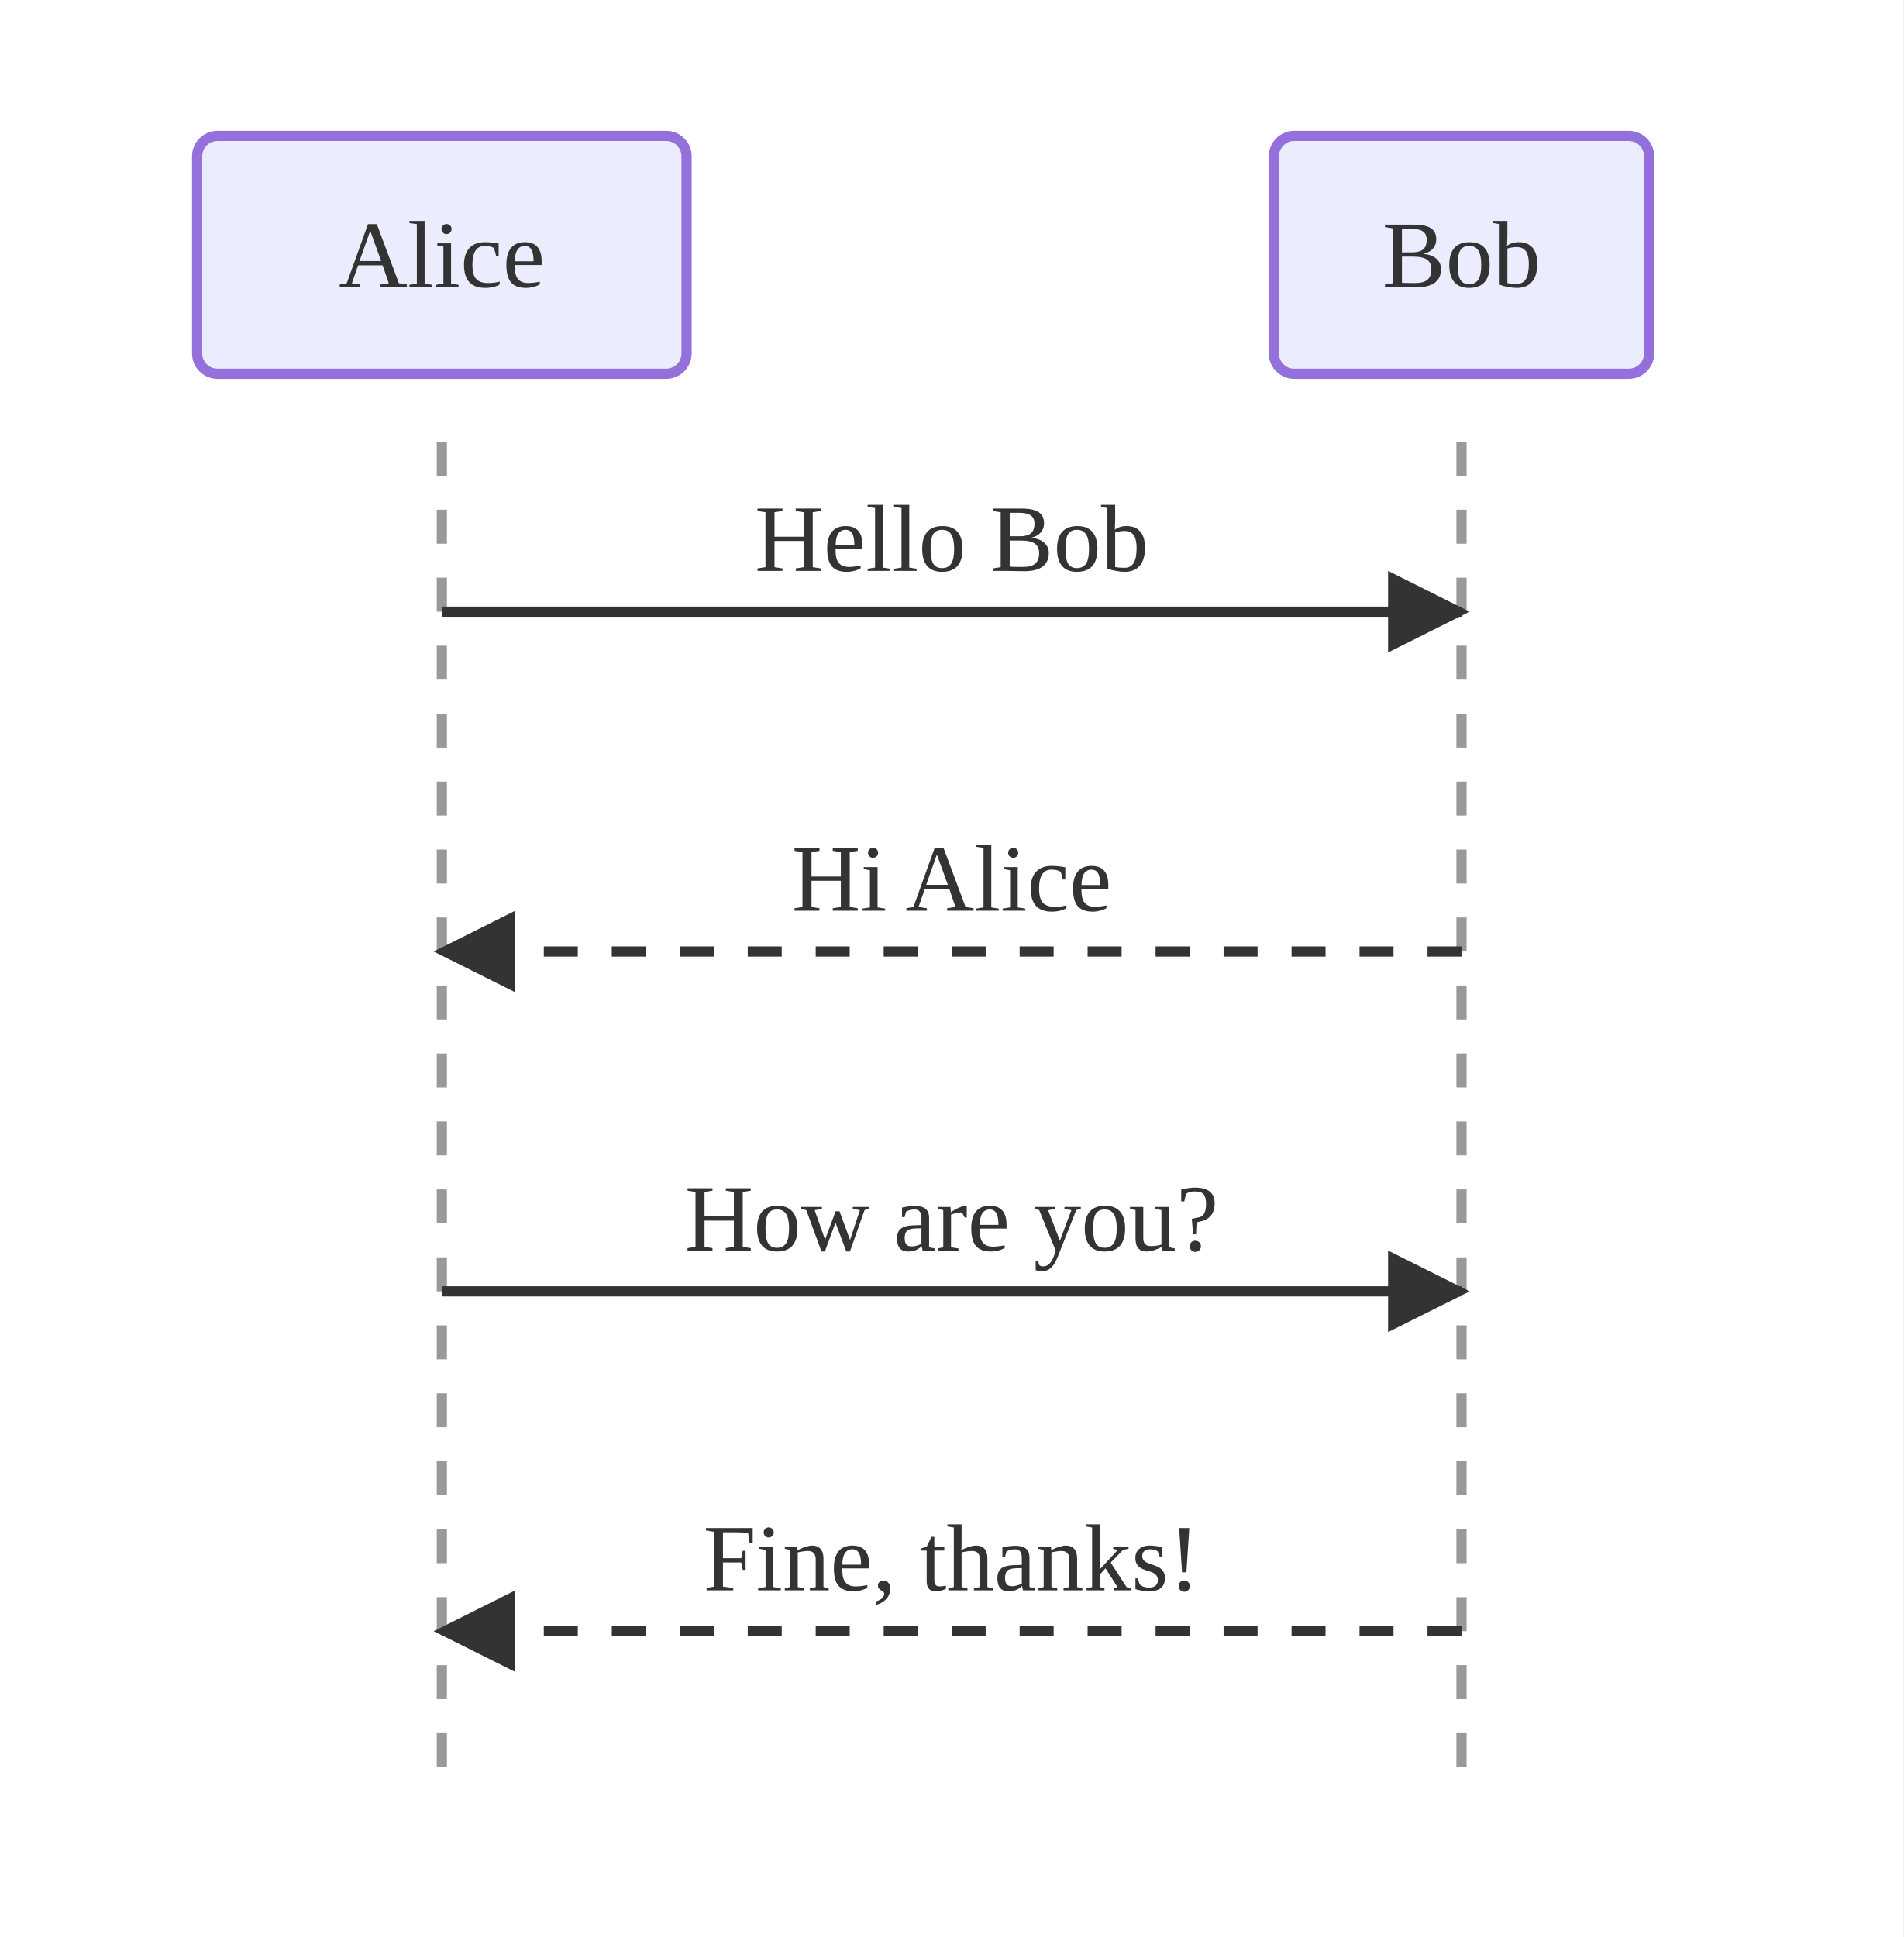
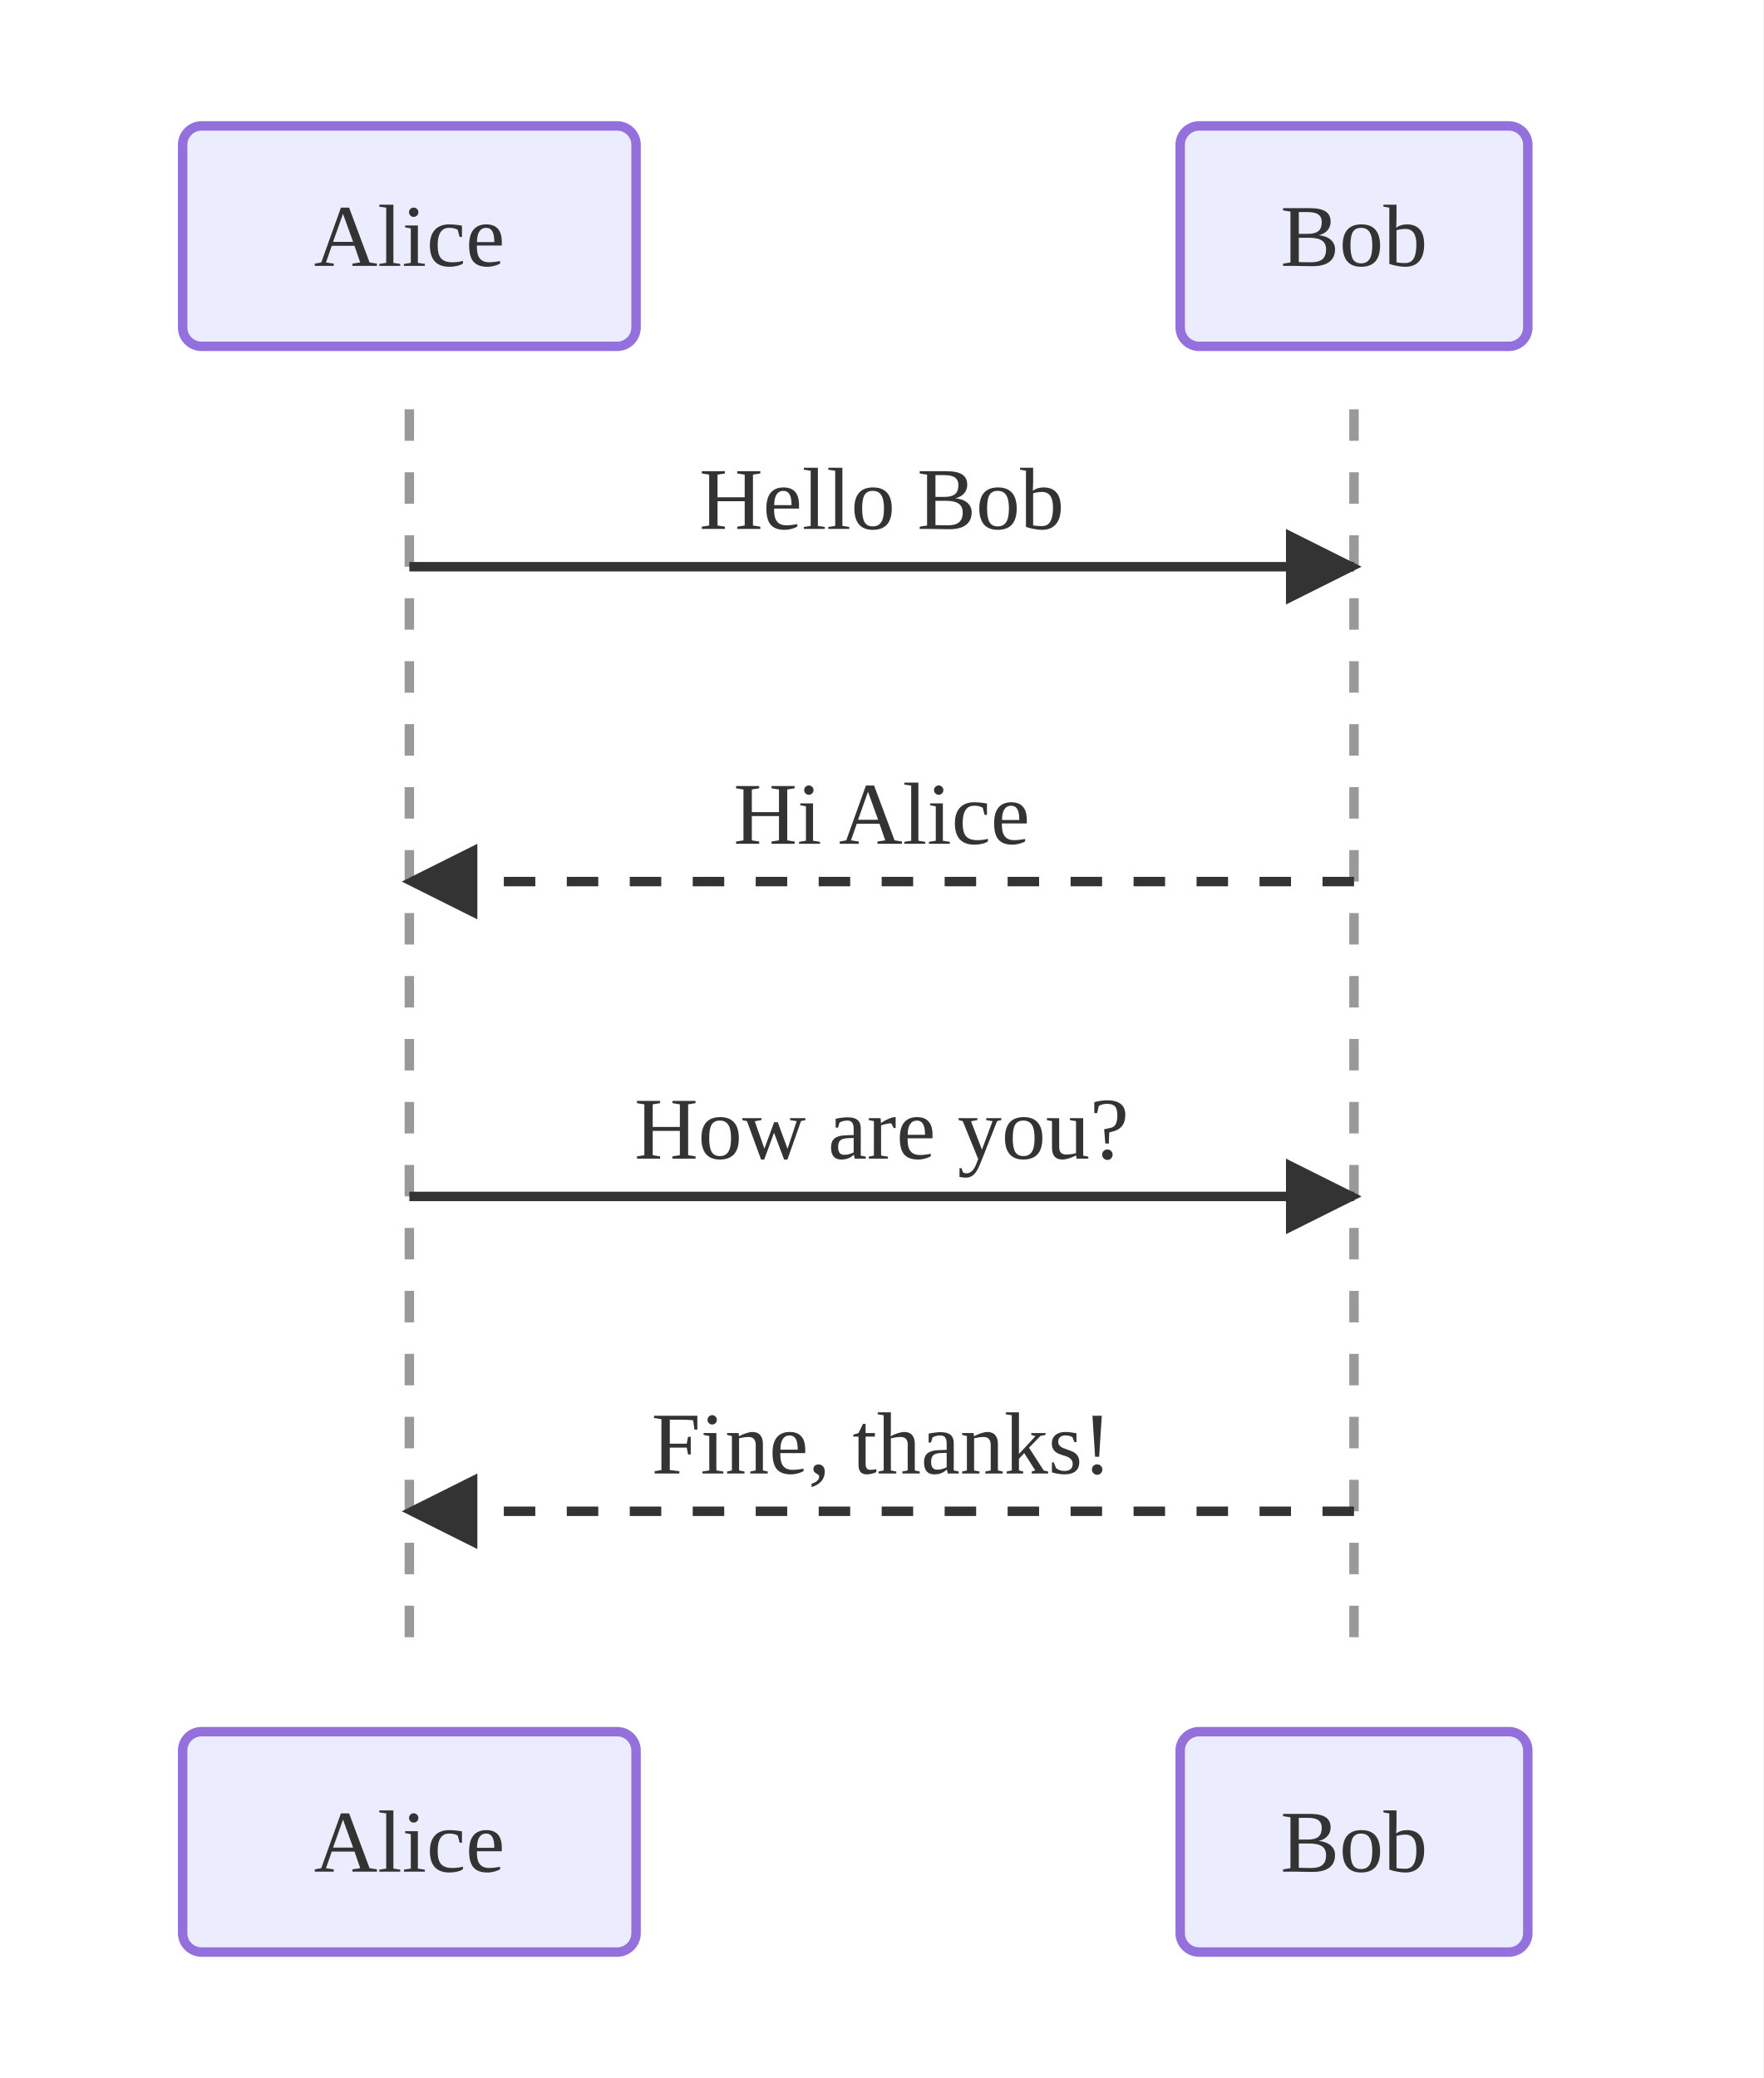
- <svg xmlns="http://www.w3.org/2000/svg" viewBox="0 0 280.00 285.00">
+ <svg xmlns="http://www.w3.org/2000/svg" viewBox="0 0 280.00 330.00">
  <defs>
    <marker id="seq-arrow-solid" viewBox="0 0 10 10" refX="9.00" refY="5.00" markerWidth="8.00" markerHeight="8.00" orient="auto">
      <polygon points="0,0 10,5 0,10" style="fill:#333" />
    </marker>
    <marker id="seq-arrow-dashed" viewBox="0 0 10 10" refX="9.00" refY="5.00" markerWidth="8.00" markerHeight="8.00" orient="auto">
      <polygon points="0,0 10,5 0,10" style="fill:#333" />
    </marker>
    <marker id="seq-arrow-solid-cross" viewBox="0 0 10 10" refX="9.00" refY="5.00" markerWidth="8.00" markerHeight="8.00" orient="auto">
      <polyline points="0,0 10,5 0,10" style="stroke:#333;stroke-width:1.5;fill:none" />
    </marker>
    <marker id="seq-arrow-dashed-cross" viewBox="0 0 10 10" refX="9.00" refY="5.00" markerWidth="8.00" markerHeight="8.00" orient="auto">
      <polyline points="0,0 10,5 0,10" style="stroke:#333;stroke-width:1.5;fill:none" />
    </marker>
    <marker id="seq-arrow-solid-open" viewBox="0 0 10 10" refX="10.00" refY="5.00" markerWidth="8.00" markerHeight="8.00" orient="auto">
      <polyline points="0,1 10,5 0,9" style="stroke:#333;stroke-width:1.5;fill:none" />
    </marker>
    <marker id="seq-arrow-dashed-open" viewBox="0 0 10 10" refX="10.00" refY="5.00" markerWidth="8.00" markerHeight="8.00" orient="auto">
      <polyline points="0,1 10,5 0,9" style="stroke:#333;stroke-width:1.5;fill:none" />
    </marker>
  </defs>
-   <rect x="0.00" y="0.00" width="280.00" height="285.00" style="fill:white;stroke:none" />
+   <rect x="0.00" y="0.00" width="280.00" height="330.00" style="fill:white;stroke:none" />
  <line x1="65.00" y1="65.00" x2="65.00" y2="265.00" style="stroke:#999;stroke-width:1.5;stroke-dasharray:5,5" />
  <line x1="215.00" y1="65.00" x2="215.00" y2="265.00" style="stroke:#999;stroke-width:1.5;stroke-dasharray:5,5" />
  <line x1="65.00" y1="90.00" x2="215.00" y2="90.00" style="stroke:#333;stroke-width:1.5;fill:none" marker-end="url(#seq-arrow-solid)" />
  <text x="140.00" y="84.00" text-anchor="middle" dominant-baseline="auto" style="fill:#333;font-size:14px">Hello Bob</text>
  <line x1="215.00" y1="140.00" x2="65.00" y2="140.00" style="stroke:#333;stroke-width:1.5;fill:none;stroke-dasharray:5,5" marker-end="url(#seq-arrow-dashed)" />
  <text x="140.00" y="134.00" text-anchor="middle" dominant-baseline="auto" style="fill:#333;font-size:14px">Hi Alice</text>
  <line x1="65.00" y1="190.00" x2="215.00" y2="190.00" style="stroke:#333;stroke-width:1.5;fill:none" marker-end="url(#seq-arrow-solid)" />
  <text x="140.00" y="184.00" text-anchor="middle" dominant-baseline="auto" style="fill:#333;font-size:14px">How are you?</text>
  <line x1="215.00" y1="240.00" x2="65.00" y2="240.00" style="stroke:#333;stroke-width:1.5;fill:none;stroke-dasharray:5,5" marker-end="url(#seq-arrow-dashed)" />
  <text x="140.00" y="234.00" text-anchor="middle" dominant-baseline="auto" style="fill:#333;font-size:14px">Fine, thanks!</text>
  <rect x="29.00" y="20.00" width="72.00" height="35.00" rx="3.00" ry="3.00" style="fill:#ECECFF;stroke:#9370DB;stroke-width:1.5" />
  <text x="65.00" y="37.50" text-anchor="middle" dominant-baseline="central" style="fill:#333;font-size:14px">Alice</text>
+   <rect x="29.00" y="275.00" width="72.00" height="35.00" rx="3.00" ry="3.00" style="fill:#ECECFF;stroke:#9370DB;stroke-width:1.5" />
+   <text x="65.00" y="292.50" text-anchor="middle" dominant-baseline="central" style="fill:#333;font-size:14px">Alice</text>
  <rect x="187.40" y="20.00" width="55.20" height="35.00" rx="3.00" ry="3.00" style="fill:#ECECFF;stroke:#9370DB;stroke-width:1.5" />
  <text x="215.00" y="37.50" text-anchor="middle" dominant-baseline="central" style="fill:#333;font-size:14px">Bob</text>
+   <rect x="187.40" y="275.00" width="55.20" height="35.00" rx="3.00" ry="3.00" style="fill:#ECECFF;stroke:#9370DB;stroke-width:1.5" />
+   <text x="215.00" y="292.50" text-anchor="middle" dominant-baseline="central" style="fill:#333;font-size:14px">Bob</text>
</svg>
